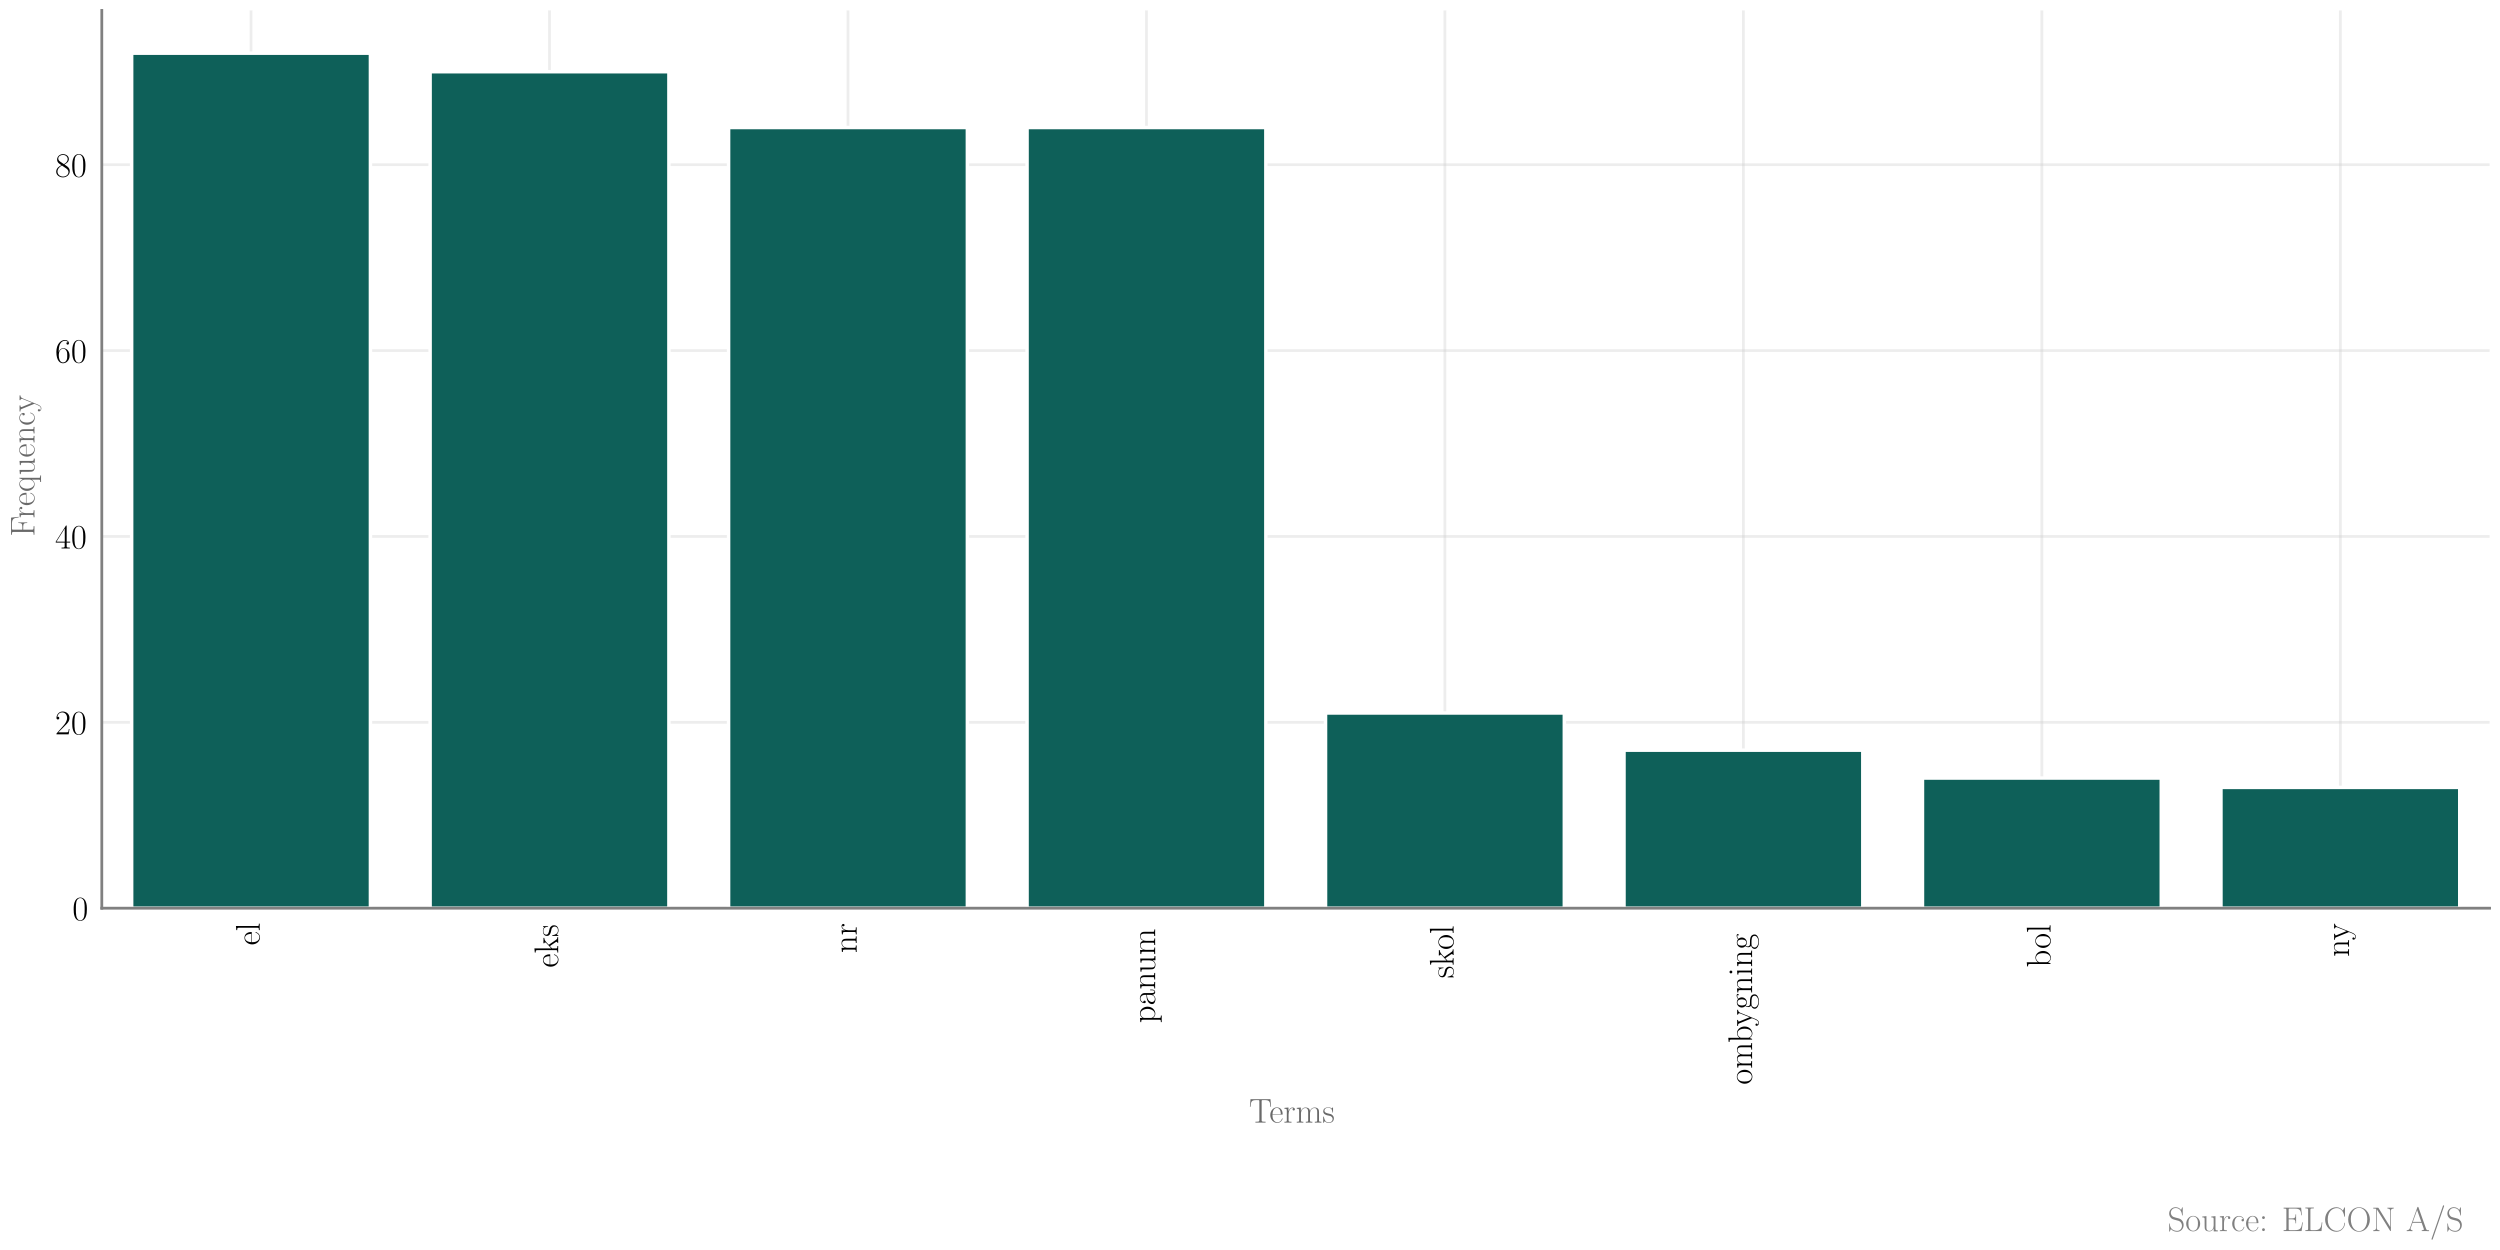
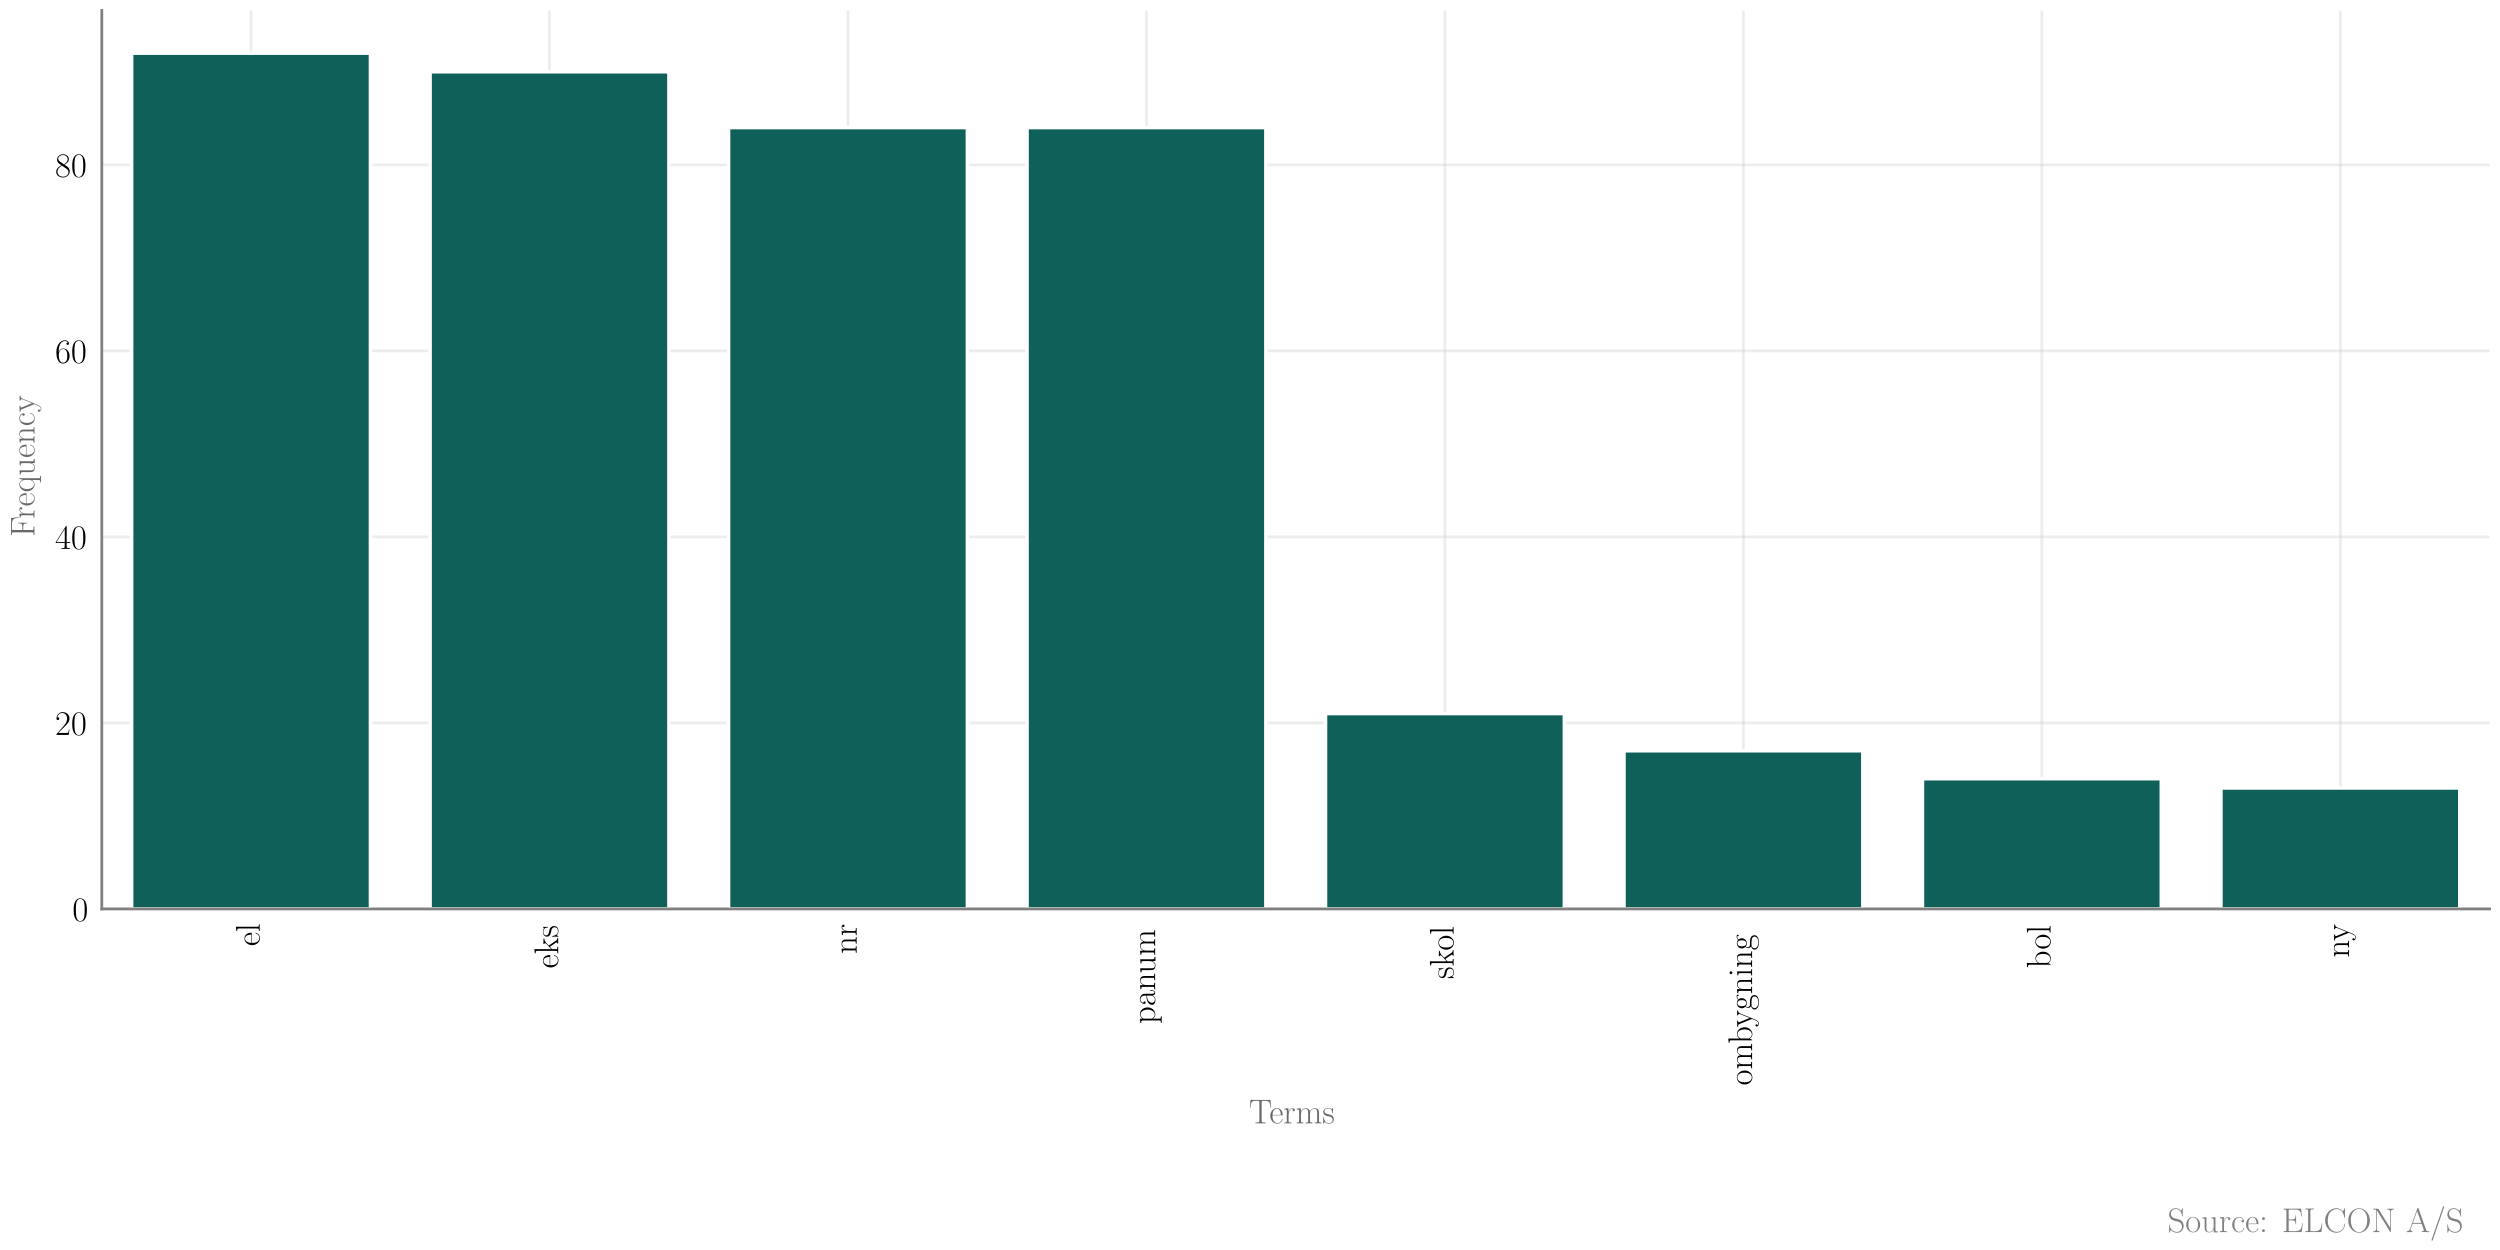
<svg xmlns="http://www.w3.org/2000/svg" xmlns:xlink="http://www.w3.org/1999/xlink" width="720pt" height="360pt" viewBox="0 0 720 360" version="1.1">
  <defs>
    <style type="text/css">*{stroke-linejoin: round; stroke-linecap: butt}</style>
  </defs>
  <g id="figure_1">
    <g id="patch_1">
      <path d="M 0 360  L 720 360  L 720 0  L 0 0  z " style="fill: #ffffff" />
    </g>
    <g id="axes_1">
      <g id="patch_2">
-         <path d="M 29.319 261.562  L 717 261.562  L 717 3  L 29.319 3  z " style="fill: #ffffff" />
+         <path d="M 29.319 261.775  L 717 261.775  L 717 3  L 29.319 3  z " style="fill: #ffffff" />
      </g>
      <g id="matplotlib.axis_1">
        <g id="xtick_1">
          <g id="line2d_1">
-             <path d="M 72.299 261.562  L 72.299 3  " clip-path="url(#pefd1a273e6)" style="fill: none; stroke: #cccccc; stroke-opacity: 0.35; stroke-width: 0.8; stroke-linecap: round" />
+             <path d="M 72.299 261.775  L 72.299 3  " clip-path="url(#p487e452e49)" style="fill: none; stroke: #cccccc; stroke-opacity: 0.35; stroke-width: 0.8; stroke-linecap: round" />
          </g>
          <g id="text_1">
-             <g transform="translate(74.78932 272.2572) rotate(-90) scale(0.1 -0.1)">
+             <g transform="translate(74.78932 272.4704) rotate(-90) scale(0.1 -0.1)">
              <defs>
                <path id="CMR17-65" d="M 2438 1472  C 2464 1498 2464 1511 2464 1576  C 2464 2238 2118 2816 1389 2816  C 710 2816 173 2169 173 1383  C 173 551 781 -64 1459 -64  C 2176 -64 2458 607 2458 740  C 2458 784 2419 784 2406 784  C 2362 784 2355 771 2330 696  C 2189 265 1837 51 1504 51  C 1229 51 954 203 781 480  C 582 803 582 1176 582 1472  L 2438 1472  z M 589 1568  C 634 2505 1126 2714 1382 2714  C 1818 2714 2112 2297 2118 1568  L 589 1568  z " transform="scale(0.015625)" />
                <path id="CMR17-6c" d="M 979 4396  L 218 4326  L 218 4160  C 595 4160 653 4122 653 3817  L 653 426  C 653 184 627 153 218 153  L 218 -13  C 371 0 653 0 813 0  C 979 0 1261 0 1414 -13  L 1414 153  C 1005 153 979 178 979 426  L 979 4396  z " transform="scale(0.015625)" />
              </defs>
              <use xlink:href="#CMR17-65" transform="scale(0.996264)" />
              <use xlink:href="#CMR17-6c" transform="translate(40.48566 0) scale(0.996264)" />
            </g>
          </g>
        </g>
        <g id="xtick_2">
          <g id="line2d_2">
-             <path d="M 158.259 261.562  L 158.259 3  " clip-path="url(#pefd1a273e6)" style="fill: none; stroke: #cccccc; stroke-opacity: 0.35; stroke-width: 0.8; stroke-linecap: round" />
+             <path d="M 158.259 261.775  L 158.259 3  " clip-path="url(#p487e452e49)" style="fill: none; stroke: #cccccc; stroke-opacity: 0.35; stroke-width: 0.8; stroke-linecap: round" />
          </g>
          <g id="text_2">
-             <g transform="translate(160.7495 278.6776) rotate(-90) scale(0.1 -0.1)">
+             <g transform="translate(160.7495 278.8908) rotate(-90) scale(0.1 -0.1)">
              <defs>
                <path id="CMR17-6b" d="M 1670 1673  C 1664 1686 1632 1724 1632 1743  C 1632 1756 2086 2171 2144 2222  C 2509 2528 2739 2560 2906 2560  L 2906 2733  C 2867 2733 2854 2733 2848 2720  L 2534 2720  C 2355 2720 2080 2720 1907 2733  L 1907 2566  C 1997 2559 2061 2508 2061 2419  C 2061 2291 1933 2170 1926 2170  L 960 1289  L 960 4396  L 198 4326  L 198 4160  C 576 4160 634 4122 634 3817  L 634 426  C 634 184 608 153 198 153  L 198 -13  C 352 0 634 0 794 0  C 954 0 1235 0 1389 -13  L 1389 153  C 979 153 954 178 954 428  L 954 1130  L 1395 1532  L 2042 574  C 2118 459 2182 369 2182 286  C 2182 172 2067 153 1990 153  L 1990 -13  C 2144 0 2419 0 2579 0  C 2694 0 2931 0 3040 0  L 3040 153  C 2739 153 2669 210 2477 491  L 1670 1673  z " transform="scale(0.015625)" />
                <path id="CMR17-73" d="M 1978 2697  C 1978 2813 1971 2819 1933 2819  C 1907 2819 1901 2813 1824 2717  C 1805 2691 1747 2626 1728 2601  C 1523 2819 1235 2819 1126 2819  C 416 2819 160 2447 160 2076  C 160 1498 813 1365 998 1325  C 1402 1243 1542 1217 1677 1101  C 1760 1025 1901 884 1901 654  C 1901 384 1747 38 1158 38  C 602 38 403 460 288 1021  C 269 1110 269 1117 218 1117  C 166 1117 160 1110 160 983  L 160 63  C 160 -51 166 -58 205 -58  C 237 -58 243 -51 275 0  C 314 57 410 211 448 276  C 576 103 800 -64 1158 -64  C 1792 -64 2131 283 2131 784  C 2131 1112 1958 1285 1875 1362  C 1683 1561 1459 1606 1190 1657  C 838 1735 390 1825 390 2217  C 390 2383 480 2737 1126 2737  C 1811 2737 1850 2094 1862 1888  C 1869 1856 1901 1849 1920 1849  C 1978 1849 1978 1869 1978 1978  L 1978 2697  z " transform="scale(0.015625)" />
              </defs>
              <use xlink:href="#CMR17-65" transform="scale(0.996264)" />
              <use xlink:href="#CMR17-6b" transform="translate(40.48566 0) scale(0.996264)" />
              <use xlink:href="#CMR17-73" transform="translate(88.77858 0) scale(0.996264)" />
            </g>
          </g>
        </g>
        <g id="xtick_3">
          <g id="line2d_3">
-             <path d="M 244.219 261.562  L 244.219 3  " clip-path="url(#pefd1a273e6)" style="fill: none; stroke: #cccccc; stroke-opacity: 0.35; stroke-width: 0.8; stroke-linecap: round" />
+             <path d="M 244.219 261.775  L 244.219 3  " clip-path="url(#p487e452e49)" style="fill: none; stroke: #cccccc; stroke-opacity: 0.35; stroke-width: 0.8; stroke-linecap: round" />
          </g>
          <g id="text_3">
-             <g transform="translate(246.7096 274.4989) rotate(-90) scale(0.1 -0.1)">
+             <g transform="translate(246.7096 274.712) rotate(-90) scale(0.1 -0.1)">
              <defs>
                <path id="CMR17-6e" d="M 2656 1933  C 2656 2259 2592 2790 1837 2790  C 1331 2790 1069 2400 973 2144  L 966 2144  L 966 2790  L 211 2720  L 211 2554  C 589 2554 646 2515 646 2208  L 646 428  C 646 184 621 153 211 153  L 211 -13  C 365 0 646 0 813 0  C 979 0 1267 0 1421 -13  L 1421 153  C 1011 153 986 178 986 428  L 986 1658  C 986 2247 1344 2688 1792 2688  C 2266 2688 2317 2266 2317 1958  L 2317 428  C 2317 184 2291 153 1882 153  L 1882 -13  C 2035 0 2317 0 2483 0  C 2650 0 2938 0 3091 -13  L 3091 153  C 2682 153 2656 178 2656 428  L 2656 1933  z " transform="scale(0.015625)" />
                <path id="CMR17-72" d="M 960 1497  C 960 2112 1222 2688 1702 2688  C 1747 2688 1792 2682 1837 2662  C 1837 2662 1696 2617 1696 2452  C 1696 2298 1818 2234 1914 2234  C 1990 2234 2131 2279 2131 2458  C 2131 2663 1926 2790 1709 2790  C 1222 2790 1011 2317 947 2093  L 941 2093  L 941 2790  L 198 2720  L 198 2554  C 576 2554 634 2515 634 2208  L 634 428  C 634 184 608 153 198 153  L 198 -13  C 352 0 646 0 813 0  C 998 0 1325 0 1498 -13  L 1498 153  C 1037 153 960 153 960 440  L 960 1497  z " transform="scale(0.015625)" />
              </defs>
              <use xlink:href="#CMR17-6e" transform="scale(0.996264)" />
              <use xlink:href="#CMR17-72" transform="translate(50.89537 0) scale(0.996264)" />
            </g>
          </g>
        </g>
        <g id="xtick_4">
          <g id="line2d_4">
-             <path d="M 330.179 261.562  L 330.179 3  " clip-path="url(#pefd1a273e6)" style="fill: none; stroke: #cccccc; stroke-opacity: 0.35; stroke-width: 0.8; stroke-linecap: round" />
+             <path d="M 330.179 261.775  L 330.179 3  " clip-path="url(#p487e452e49)" style="fill: none; stroke: #cccccc; stroke-opacity: 0.35; stroke-width: 0.8; stroke-linecap: round" />
          </g>
          <g id="text_4">
-             <g transform="translate(332.6698 294.6733) rotate(-90) scale(0.1 -0.1)">
+             <g transform="translate(332.6698 294.8864) rotate(-90) scale(0.1 -0.1)">
              <defs>
                <path id="CMR17-70" d="M 1408 -1063  C 998 -1063 973 -1037 973 -789  L 973 402  C 1158 134 1427 -38 1766 -38  C 2406 -38 3053 523 3053 1388  C 3053 2191 2496 2802 1837 2802  C 1453 2802 1139 2592 960 2338  L 960 2802  L 198 2732  L 198 2567  C 576 2567 634 2528 634 2223  L 634 -789  C 634 -1031 608 -1063 198 -1063  L 198 -1228  C 352 -1216 634 -1216 800 -1216  C 966 -1216 1254 -1216 1408 -1228  L 1408 -1063  z M 973 2012  C 973 2102 973 2235 1222 2471  C 1254 2497 1472 2688 1792 2688  C 2259 2688 2643 2108 2643 1382  C 2643 656 2234 64 1728 64  C 1498 64 1248 172 1056 472  C 973 612 973 650 973 752  L 973 2012  z " transform="scale(0.015625)" />
                <path id="CMR17-61" d="M 2304 1653  C 2304 2072 2304 2294 2035 2543  C 1798 2752 1523 2816 1306 2816  C 800 2816 435 2407 435 1971  C 435 1728 627 1728 666 1728  C 749 1728 896 1778 896 1954  C 896 2112 774 2181 666 2181  C 640 2181 608 2174 589 2168  C 723 2592 1069 2714 1293 2714  C 1613 2714 1965 2429 1965 1885  L 1965 1600  C 1587 1600 1133 1549 774 1357  C 371 1133 256 813 256 570  C 256 77 832 -64 1171 -64  C 1523 -64 1850 139 1990 511  C 2003 233 2182 -18 2464 -18  C 2598 -18 2938 70 2938 567  L 2938 920  L 2822 920  L 2822 562  C 2822 178 2650 128 2566 128  C 2304 128 2304 458 2304 738  L 2304 1653  z M 1965 870  C 1965 317 1568 38 1216 38  C 896 38 646 275 646 570  C 646 761 730 1100 1101 1305  C 1408 1478 1760 1504 1965 1504  L 1965 870  z " transform="scale(0.015625)" />
                <path id="CMR17-75" d="M 1882 2693  L 1882 2528  C 2259 2528 2317 2489 2317 2186  L 2317 1032  C 2317 500 2029 38 1555 38  C 1030 38 986 348 986 678  L 986 2763  L 211 2693  L 211 2528  C 467 2528 640 2528 646 2274  L 646 1058  C 646 633 646 361 813 183  C 896 101 1056 -64 1517 -64  C 2061 -64 2272 377 2323 506  L 2330 506  L 2330 -63  L 3091 -63  L 3091 128  C 2714 128 2656 166 2656 473  L 2656 2763  L 1882 2693  z " transform="scale(0.015625)" />
                <path id="CMR17-6d" d="M 4326 1933  C 4326 2252 4269 2790 3507 2790  C 3072 2790 2771 2496 2656 2151  L 2650 2151  C 2573 2676 2195 2790 1837 2790  C 1331 2790 1069 2400 973 2144  L 966 2144  L 966 2790  L 211 2720  L 211 2554  C 589 2554 646 2515 646 2208  L 646 428  C 646 184 621 153 211 153  L 211 -13  C 365 0 646 0 813 0  C 979 0 1267 0 1421 -13  L 1421 153  C 1011 153 986 178 986 428  L 986 1658  C 986 2247 1344 2688 1792 2688  C 2266 2688 2317 2266 2317 1958  L 2317 428  C 2317 184 2291 153 1882 153  L 1882 -13  C 2035 0 2317 0 2483 0  C 2650 0 2938 0 3091 -13  L 3091 153  C 2682 153 2656 178 2656 428  L 2656 1658  C 2656 2247 3014 2688 3462 2688  C 3936 2688 3987 2266 3987 1958  L 3987 428  C 3987 184 3962 153 3552 153  L 3552 -13  C 3706 0 3987 0 4154 0  C 4320 0 4608 0 4762 -13  L 4762 153  C 4352 153 4326 178 4326 428  L 4326 1933  z " transform="scale(0.015625)" />
              </defs>
              <use xlink:href="#CMR17-70" transform="scale(0.996264)" />
              <use xlink:href="#CMR17-61" transform="translate(50.89537 0) scale(0.996264)" />
              <use xlink:href="#CMR17-6e" transform="translate(96.58585 0) scale(0.996264)" />
              <use xlink:href="#CMR17-75" transform="translate(144.8788 0) scale(0.996264)" />
              <use xlink:href="#CMR17-6d" transform="translate(195.7741 0) scale(0.996264)" />
            </g>
          </g>
        </g>
        <g id="xtick_5">
          <g id="line2d_5">
-             <path d="M 416.139 261.562  L 416.139 3  " clip-path="url(#pefd1a273e6)" style="fill: none; stroke: #cccccc; stroke-opacity: 0.35; stroke-width: 0.8; stroke-linecap: round" />
+             <path d="M 416.139 261.775  L 416.139 3  " clip-path="url(#p487e452e49)" style="fill: none; stroke: #cccccc; stroke-opacity: 0.35; stroke-width: 0.8; stroke-linecap: round" />
          </g>
          <g id="text_5">
-             <g transform="translate(418.6299 281.7218) rotate(-90) scale(0.1 -0.1)">
+             <g transform="translate(418.6299 281.935) rotate(-90) scale(0.1 -0.1)">
              <defs>
                <path id="CMR17-6f" d="M 2758 1356  C 2758 2176 2163 2816 1466 2816  C 768 2816 173 2176 173 1356  C 173 551 768 -64 1466 -64  C 2163 -64 2758 551 2758 1356  z M 1466 51  C 1165 51 909 230 762 480  C 602 767 582 1126 582 1408  C 582 1677 595 2010 762 2298  C 890 2509 1139 2714 1466 2714  C 1754 2714 1997 2554 2150 2330  C 2349 2029 2349 1607 2349 1408  C 2349 1158 2336 775 2163 467  C 1984 173 1709 51 1466 51  z " transform="scale(0.015625)" />
              </defs>
              <use xlink:href="#CMR17-73" transform="scale(0.996264)" />
              <use xlink:href="#CMR17-6b" transform="translate(35.80134 0) scale(0.996264)" />
              <use xlink:href="#CMR17-6f" transform="translate(81.4918 0) scale(0.996264)" />
              <use xlink:href="#CMR17-6c" transform="translate(127.1823 0) scale(0.996264)" />
            </g>
          </g>
        </g>
        <g id="xtick_6">
          <g id="line2d_6">
-             <path d="M 502.099 261.562  L 502.099 3  " clip-path="url(#pefd1a273e6)" style="fill: none; stroke: #cccccc; stroke-opacity: 0.35; stroke-width: 0.8; stroke-linecap: round" />
+             <path d="M 502.099 261.775  L 502.099 3  " clip-path="url(#p487e452e49)" style="fill: none; stroke: #cccccc; stroke-opacity: 0.35; stroke-width: 0.8; stroke-linecap: round" />
          </g>
          <g id="text_6">
-             <g transform="translate(504.5901 312.3847) rotate(-90) scale(0.1 -0.1)">
+             <g transform="translate(504.5901 312.5979) rotate(-90) scale(0.1 -0.1)">
              <defs>
                <path id="CMR17-62" d="M 960 4396  L 198 4326  L 198 4160  C 576 4160 634 4122 634 3817  L 634 -13  L 749 -13  L 934 441  C 1120 141 1395 -64 1766 -64  C 2406 -64 3053 500 3053 1370  C 3053 2188 2477 2790 1830 2790  C 1434 2790 1152 2579 960 2330  L 960 4396  z M 973 2004  C 973 2118 973 2138 1062 2272  C 1312 2657 1670 2688 1792 2688  C 1984 2688 2643 2585 2643 1376  C 2643 108 1888 38 1734 38  C 1536 38 1248 114 1043 486  C 973 608 973 621 973 735  L 973 2004  z " transform="scale(0.015625)" />
                <path id="CMR17-79" d="M 2496 2197  C 2656 2586 2944 2586 3034 2586  L 3034 2752  C 2912 2752 2752 2752 2630 2752  C 2496 2752 2285 2752 2157 2758  L 2157 2592  C 2400 2573 2406 2394 2406 2343  C 2406 2280 2394 2248 2362 2171  L 1664 449  L 902 2306  C 870 2382 870 2426 870 2433  C 870 2573 1018 2586 1171 2586  L 1171 2758  C 1018 2752 742 2752 582 2752  C 410 2752 205 2752 64 2758  L 64 2586  C 410 2586 448 2554 531 2350  L 1485 15  C 1197 -738 1030 -1178 627 -1178  C 557 -1178 397 -1159 282 -1044  C 429 -1031 493 -942 493 -833  C 493 -725 416 -629 288 -629  C 147 -629 77 -725 77 -840  C 77 -1095 339 -1280 627 -1280  C 998 -1280 1229 -922 1357 -604  L 2496 2197  z " transform="scale(0.015625)" />
                <path id="CMR17-67" d="M 710 1164  C 832 1068 1043 960 1299 960  C 1805 960 2240 1357 2240 1888  C 2240 2054 2189 2310 1997 2509  C 2176 2692 2438 2752 2586 2752  C 2611 2752 2650 2752 2682 2734  C 2656 2728 2598 2703 2598 2605  C 2598 2527 2656 2471 2739 2471  C 2835 2471 2886 2533 2886 2614  C 2886 2731 2790 2854 2586 2854  C 2330 2854 2106 2738 1926 2580  C 1734 2753 1504 2816 1299 2816  C 794 2816 358 2419 358 1888  C 358 1522 570 1292 634 1228  C 442 1004 442 743 442 711  C 442 545 506 302 723 168  C 390 85 128 -169 128 -486  C 128 -943 736 -1280 1466 -1280  C 2170 -1280 2803 -956 2803 -479  C 2803 384 1856 384 1363 384  C 1216 384 954 384 922 391  C 723 423 589 602 589 826  C 589 883 589 1024 710 1164  z M 1299 1068  C 736 1068 736 1760 736 1889  C 736 2016 736 2708 1299 2708  C 1862 2708 1862 2016 1862 1889  C 1862 1760 1862 1068 1299 1068  z M 1466 -1171  C 826 -1171 384 -835 384 -486  C 384 -289 493 -105 634 -4  C 794 104 858 104 1293 104  C 1818 104 2547 104 2547 -486  C 2547 -835 2106 -1171 1466 -1171  z " transform="scale(0.015625)" />
                <path id="CMR17-69" d="M 992 3909  C 992 4049 877 4170 730 4170  C 589 4170 467 4056 467 3909  C 467 3769 582 3648 730 3648  C 870 3648 992 3763 992 3909  z M 243 2706  L 243 2541  C 602 2541 653 2502 653 2197  L 653 427  C 653 184 627 153 218 153  L 218 -13  C 371 0 646 0 806 0  C 960 0 1222 0 1370 -13  L 1370 153  C 992 153 979 191 979 420  L 979 2776  L 243 2706  z " transform="scale(0.015625)" />
              </defs>
              <use xlink:href="#CMR17-6f" transform="scale(0.996264)" />
              <use xlink:href="#CMR17-6d" transform="translate(45.69048 0) scale(0.996264)" />
              <use xlink:href="#CMR17-62" transform="translate(120.0076 0) scale(0.996264)" />
              <use xlink:href="#CMR17-79" transform="translate(168.3005 0) scale(0.996264)" />
              <use xlink:href="#CMR17-67" transform="translate(216.5934 0) scale(0.996264)" />
              <use xlink:href="#CMR17-6e" transform="translate(262.2839 0) scale(0.996264)" />
              <use xlink:href="#CMR17-69" transform="translate(313.1793 0) scale(0.996264)" />
              <use xlink:href="#CMR17-6e" transform="translate(338.0503 0) scale(0.996264)" />
              <use xlink:href="#CMR17-67" transform="translate(388.9457 0) scale(0.996264)" />
            </g>
          </g>
        </g>
        <g id="xtick_7">
          <g id="line2d_7">
-             <path d="M 588.06 261.562  L 588.06 3  " clip-path="url(#pefd1a273e6)" style="fill: none; stroke: #cccccc; stroke-opacity: 0.35; stroke-width: 0.8; stroke-linecap: round" />
+             <path d="M 588.06 261.775  L 588.06 3  " clip-path="url(#p487e452e49)" style="fill: none; stroke: #cccccc; stroke-opacity: 0.35; stroke-width: 0.8; stroke-linecap: round" />
          </g>
          <g id="text_7">
-             <g transform="translate(590.5502 278.6223) rotate(-90) scale(0.1 -0.1)">
+             <g transform="translate(590.5502 278.8355) rotate(-90) scale(0.1 -0.1)">
              <use xlink:href="#CMR17-62" transform="scale(0.996264)" />
              <use xlink:href="#CMR17-6f" transform="translate(53.49781 0) scale(0.996264)" />
              <use xlink:href="#CMR17-6c" transform="translate(99.18829 0) scale(0.996264)" />
            </g>
          </g>
        </g>
        <g id="xtick_8">
          <g id="line2d_8">
-             <path d="M 674.02 261.562  L 674.02 3  " clip-path="url(#pefd1a273e6)" style="fill: none; stroke: #cccccc; stroke-opacity: 0.35; stroke-width: 0.8; stroke-linecap: round" />
+             <path d="M 674.02 261.775  L 674.02 3  " clip-path="url(#p487e452e49)" style="fill: none; stroke: #cccccc; stroke-opacity: 0.35; stroke-width: 0.8; stroke-linecap: round" />
          </g>
          <g id="text_8">
-             <g transform="translate(676.5103 275.5782) rotate(-90) scale(0.1 -0.1)">
+             <g transform="translate(676.5103 275.7913) rotate(-90) scale(0.1 -0.1)">
              <use xlink:href="#CMR17-6e" transform="scale(0.996264)" />
              <use xlink:href="#CMR17-79" transform="translate(48.29292 0) scale(0.996264)" />
            </g>
          </g>
        </g>
        <g id="text_9">
-           <g style="fill: #696969" transform="translate(359.6958 323.3032) scale(0.1 -0.1)">
+           <g style="fill: #696969" transform="translate(359.6958 323.5164) scale(0.1 -0.1)">
            <defs>
              <path id="CMR17-54" d="M 3981 4326  L 288 4326  L 179 2918  L 294 2918  C 378 3976 467 4160 1453 4160  C 1568 4160 1754 4160 1805 4154  C 1926 4135 1926 4058 1926 3912  L 1926 459  C 1926 230 1907 160 1376 160  L 1197 160  L 1197 0  C 1504 0 1824 0 2138 0  C 2451 0 2771 0 3078 0  L 3078 160  L 2899 160  C 2368 160 2349 230 2349 459  L 2349 3912  C 2349 4052 2349 4129 2464 4154  C 2515 4160 2701 4160 2816 4160  C 3795 4160 3891 3976 3974 2918  L 4090 2918  L 3981 4326  z " transform="scale(0.015625)" />
            </defs>
            <use xlink:href="#CMR17-54" transform="scale(0.996264)" />
            <use xlink:href="#CMR17-65" transform="translate(58.70262 0) scale(0.996264)" />
            <use xlink:href="#CMR17-72" transform="translate(99.18829 0) scale(0.996264)" />
            <use xlink:href="#CMR17-6d" transform="translate(134.4691 0) scale(0.996264)" />
            <use xlink:href="#CMR17-73" transform="translate(211.3886 0) scale(0.996264)" />
          </g>
        </g>
      </g>
      <g id="matplotlib.axis_2">
        <g id="ytick_1">
          <g id="line2d_9">
-             <path d="M 29.319 261.562  L 717 261.562  " clip-path="url(#pefd1a273e6)" style="fill: none; stroke: #cccccc; stroke-opacity: 0.35; stroke-width: 0.8; stroke-linecap: round" />
+             <path d="M 29.319 261.775  L 717 261.775  " clip-path="url(#p487e452e49)" style="fill: none; stroke: #cccccc; stroke-opacity: 0.35; stroke-width: 0.8; stroke-linecap: round" />
          </g>
          <g id="text_10">
-             <g transform="translate(20.83725 265.0213) scale(0.1 -0.1)">
+             <g transform="translate(20.83725 265.2344) scale(0.1 -0.1)">
              <defs>
                <path id="CMR17-30" d="M 2688 2025  C 2688 2416 2682 3080 2413 3591  C 2176 4039 1798 4198 1466 4198  C 1158 4198 768 4058 525 3597  C 269 3118 243 2524 243 2025  C 243 1661 250 1106 448 619  C 723 -39 1216 -128 1466 -128  C 1760 -128 2208 -7 2470 600  C 2662 1042 2688 1559 2688 2025  z M 1466 -26  C 1056 -26 813 325 723 812  C 653 1188 653 1738 653 2096  C 653 2588 653 2997 736 3387  C 858 3929 1216 4096 1466 4096  C 1728 4096 2067 3923 2189 3400  C 2272 3036 2278 2607 2278 2096  C 2278 1680 2278 1169 2202 792  C 2067 95 1690 -26 1466 -26  z " transform="scale(0.015625)" />
              </defs>
              <use xlink:href="#CMR17-30" transform="scale(0.996264)" />
            </g>
          </g>
        </g>
        <g id="ytick_2">
          <g id="line2d_10">
-             <path d="M 29.319 208.03  L 717 208.03  " clip-path="url(#pefd1a273e6)" style="fill: none; stroke: #cccccc; stroke-opacity: 0.35; stroke-width: 0.8; stroke-linecap: round" />
+             <path d="M 29.319 208.199  L 717 208.199  " clip-path="url(#p487e452e49)" style="fill: none; stroke: #cccccc; stroke-opacity: 0.35; stroke-width: 0.8; stroke-linecap: round" />
          </g>
          <g id="text_11">
-             <g transform="translate(15.85592 211.4888) scale(0.1 -0.1)">
+             <g transform="translate(15.85592 211.6578) scale(0.1 -0.1)">
              <defs>
                <path id="CMR17-32" d="M 2669 989  L 2554 989  C 2490 536 2438 459 2413 420  C 2381 369 1920 369 1830 369  L 602 369  C 832 619 1280 1072 1824 1597  C 2214 1967 2669 2402 2669 3035  C 2669 3790 2067 4224 1395 4224  C 691 4224 262 3604 262 3030  C 262 2780 448 2748 525 2748  C 589 2748 781 2787 781 3010  C 781 3207 614 3264 525 3264  C 486 3264 448 3258 422 3245  C 544 3790 915 4058 1306 4058  C 1862 4058 2227 3617 2227 3035  C 2227 2479 1901 2000 1536 1584  L 262 146  L 262 0  L 2515 0  L 2669 989  z " transform="scale(0.015625)" />
              </defs>
              <use xlink:href="#CMR17-32" transform="scale(0.996264)" />
              <use xlink:href="#CMR17-30" transform="translate(45.69048 0) scale(0.996264)" />
            </g>
          </g>
        </g>
        <g id="ytick_3">
          <g id="line2d_11">
-             <path d="M 29.319 154.497  L 717 154.497  " clip-path="url(#pefd1a273e6)" style="fill: none; stroke: #cccccc; stroke-opacity: 0.35; stroke-width: 0.8; stroke-linecap: round" />
+             <path d="M 29.319 154.622  L 717 154.622  " clip-path="url(#p487e452e49)" style="fill: none; stroke: #cccccc; stroke-opacity: 0.35; stroke-width: 0.8; stroke-linecap: round" />
          </g>
          <g id="text_12">
-             <g transform="translate(15.85592 157.9563) scale(0.1 -0.1)">
+             <g transform="translate(15.85592 158.0812) scale(0.1 -0.1)">
              <defs>
                <path id="CMR17-34" d="M 2150 4122  C 2150 4256 2144 4256 2029 4256  L 128 1254  L 128 1088  L 1779 1088  L 1779 457  C 1779 224 1766 160 1318 160  L 1197 160  L 1197 0  C 1402 0 1747 0 1965 0  C 2182 0 2528 0 2733 0  L 2733 160  L 2611 160  C 2163 160 2150 224 2150 457  L 2150 1088  L 2803 1088  L 2803 1254  L 2150 1254  L 2150 4122  z M 1798 3703  L 1798 1254  L 256 1254  L 1798 3703  z " transform="scale(0.015625)" />
              </defs>
              <use xlink:href="#CMR17-34" transform="scale(0.996264)" />
              <use xlink:href="#CMR17-30" transform="translate(45.69048 0) scale(0.996264)" />
            </g>
          </g>
        </g>
        <g id="ytick_4">
          <g id="line2d_12">
-             <path d="M 29.319 100.965  L 717 100.965  " clip-path="url(#pefd1a273e6)" style="fill: none; stroke: #cccccc; stroke-opacity: 0.35; stroke-width: 0.8; stroke-linecap: round" />
+             <path d="M 29.319 101.045  L 717 101.045  " clip-path="url(#p487e452e49)" style="fill: none; stroke: #cccccc; stroke-opacity: 0.35; stroke-width: 0.8; stroke-linecap: round" />
          </g>
          <g id="text_13">
-             <g transform="translate(15.85592 104.4239) scale(0.1 -0.1)">
+             <g transform="translate(15.85592 104.5047) scale(0.1 -0.1)">
              <defs>
                <path id="CMR17-36" d="M 678 2176  C 678 3690 1395 4032 1811 4032  C 1946 4032 2272 4009 2400 3776  C 2298 3776 2106 3776 2106 3553  C 2106 3381 2246 3323 2336 3323  C 2394 3323 2566 3348 2566 3560  C 2566 3954 2246 4179 1805 4179  C 1043 4179 243 3390 243 1984  C 243 253 966 -128 1478 -128  C 2099 -128 2688 427 2688 1283  C 2688 2081 2170 2662 1517 2662  C 1126 2662 838 2407 678 1960  L 678 2176  z M 1478 25  C 691 25 691 1200 691 1436  C 691 1896 909 2560 1504 2560  C 1613 2560 1926 2560 2138 2120  C 2253 1870 2253 1609 2253 1289  C 2253 944 2253 690 2118 434  C 1978 171 1773 25 1478 25  z " transform="scale(0.015625)" />
              </defs>
              <use xlink:href="#CMR17-36" transform="scale(0.996264)" />
              <use xlink:href="#CMR17-30" transform="translate(45.69048 0) scale(0.996264)" />
            </g>
          </g>
        </g>
        <g id="ytick_5">
          <g id="line2d_13">
-             <path d="M 29.319 47.432  L 717 47.432  " clip-path="url(#pefd1a273e6)" style="fill: none; stroke: #cccccc; stroke-opacity: 0.35; stroke-width: 0.8; stroke-linecap: round" />
+             <path d="M 29.319 47.469  L 717 47.469  " clip-path="url(#p487e452e49)" style="fill: none; stroke: #cccccc; stroke-opacity: 0.35; stroke-width: 0.8; stroke-linecap: round" />
          </g>
          <g id="text_14">
-             <g transform="translate(15.85592 50.89143) scale(0.1 -0.1)">
+             <g transform="translate(15.85592 50.92806) scale(0.1 -0.1)">
              <defs>
                <path id="CMR17-38" d="M 1741 2264  C 2144 2467 2554 2773 2554 3263  C 2554 3841 1990 4179 1472 4179  C 890 4179 378 3759 378 3180  C 378 3021 416 2747 666 2505  C 730 2442 998 2251 1171 2130  C 883 1983 211 1634 211 934  C 211 279 838 -128 1459 -128  C 2144 -128 2720 362 2720 1010  C 2720 1590 2330 1857 2074 2029  L 1741 2264  z M 902 2822  C 851 2854 595 3051 595 3351  C 595 3739 998 4032 1459 4032  C 1965 4032 2336 3676 2336 3262  C 2336 2669 1670 2331 1638 2331  C 1632 2331 1626 2331 1574 2370  L 902 2822  z M 2080 1519  C 2176 1449 2483 1240 2483 851  C 2483 381 2010 25 1472 25  C 890 25 448 438 448 940  C 448 1443 838 1862 1280 2060  L 2080 1519  z " transform="scale(0.015625)" />
              </defs>
              <use xlink:href="#CMR17-38" transform="scale(0.996264)" />
              <use xlink:href="#CMR17-30" transform="translate(45.69048 0) scale(0.996264)" />
            </g>
          </g>
        </g>
        <g id="text_15">
-           <g style="fill: #696969" transform="translate(9.918738 154.5034) rotate(-90) scale(0.1 -0.1)">
+           <g style="fill: #696969" transform="translate(9.918738 154.61) rotate(-90) scale(0.1 -0.1)">
            <defs>
              <path id="CMR17-46" d="M 3482 4325  L 326 4325  L 326 4160  C 768 4160 838 4160 838 3874  L 838 446  C 838 160 768 160 326 160  L 326 0  C 512 0 870 0 1069 0  C 1331 0 1638 0 1901 0  L 1901 160  L 1760 160  C 1274 160 1261 223 1261 452  L 1261 2075  L 1837 2075  C 2432 2075 2490 1865 2490 1332  L 2605 1332  L 2605 2987  L 2490 2987  C 2490 2450 2432 2240 1837 2240  L 1261 2240  L 1261 3911  C 1261 4128 1274 4160 1530 4160  L 2355 4160  C 3322 4160 3430 3765 3520 2916  L 3635 2916  L 3482 4325  z " transform="scale(0.015625)" />
              <path id="CMR17-71" d="M 2630 2802  L 2528 2802  L 2336 2172  C 2189 2509 1920 2802 1491 2802  C 838 2802 211 2223 211 1383  C 211 548 800 -38 1440 -38  C 1933 -38 2208 338 2291 478  L 2291 -789  C 2291 -1031 2266 -1063 1856 -1063  L 1856 -1228  C 2010 -1216 2291 -1216 2458 -1216  C 2624 -1216 2912 -1216 3066 -1228  L 3066 -1063  C 2656 -1063 2630 -1037 2630 -789  L 2630 2802  z M 2304 886  C 2304 612 2074 357 2054 338  C 1856 115 1626 64 1472 64  C 992 64 621 669 621 1375  C 621 2121 1043 2688 1536 2688  C 2048 2688 2304 2108 2304 1777  L 2304 886  z " transform="scale(0.015625)" />
              <path id="CMR17-63" d="M 2234 2240  C 2112 2240 1933 2240 1933 2017  C 1933 1838 2080 1787 2163 1787  C 2208 1787 2394 1807 2394 2024  C 2394 2467 1958 2803 1466 2803  C 787 2803 211 2178 211 1363  C 211 516 813 -64 1466 -64  C 2259 -64 2458 677 2458 748  C 2458 774 2451 793 2406 793  C 2362 793 2355 787 2330 703  C 2163 180 1798 51 1523 51  C 1114 51 621 427 621 1369  C 621 2338 1094 2688 1472 2688  C 1722 2688 2093 2573 2234 2240  z " transform="scale(0.015625)" />
            </defs>
            <use xlink:href="#CMR17-46" transform="scale(0.996264)" />
            <use xlink:href="#CMR17-72" transform="translate(52.17659 0) scale(0.996264)" />
            <use xlink:href="#CMR17-65" transform="translate(87.45736 0) scale(0.996264)" />
            <use xlink:href="#CMR17-71" transform="translate(127.943 0) scale(0.996264)" />
            <use xlink:href="#CMR17-75" transform="translate(176.2359 0) scale(0.996264)" />
            <use xlink:href="#CMR17-65" transform="translate(227.1313 0) scale(0.996264)" />
            <use xlink:href="#CMR17-6e" transform="translate(267.617 0) scale(0.996264)" />
            <use xlink:href="#CMR17-63" transform="translate(318.5123 0) scale(0.996264)" />
            <use xlink:href="#CMR17-79" transform="translate(358.998 0) scale(0.996264)" />
          </g>
        </g>
      </g>
      <g id="patch_3">
-         <path d="M 37.915 261.562  L 106.683 261.562  L 106.683 15.313  L 37.915 15.313  z " clip-path="url(#pefd1a273e6)" style="fill: #0e6059; stroke: #ffffff; stroke-linejoin: miter" />
+         <path d="M 37.915 261.775  L 106.683 261.775  L 106.683 15.323  L 37.915 15.323  z " clip-path="url(#p487e452e49)" style="fill: #0e6059; stroke: #ffffff; stroke-linejoin: miter" />
      </g>
      <g id="patch_4">
-         <path d="M 123.875 261.562  L 192.643 261.562  L 192.643 20.666  L 123.875 20.666  z " clip-path="url(#pefd1a273e6)" style="fill: #0e6059; stroke: #ffffff; stroke-linejoin: miter" />
+         <path d="M 123.875 261.775  L 192.643 261.775  L 192.643 20.681  L 123.875 20.681  z " clip-path="url(#p487e452e49)" style="fill: #0e6059; stroke: #ffffff; stroke-linejoin: miter" />
      </g>
      <g id="patch_5">
-         <path d="M 209.835 261.562  L 278.603 261.562  L 278.603 36.726  L 209.835 36.726  z " clip-path="url(#pefd1a273e6)" style="fill: #0e6059; stroke: #ffffff; stroke-linejoin: miter" />
+         <path d="M 209.835 261.775  L 278.603 261.775  L 278.603 36.753  L 209.835 36.753  z " clip-path="url(#p487e452e49)" style="fill: #0e6059; stroke: #ffffff; stroke-linejoin: miter" />
      </g>
      <g id="patch_6">
-         <path d="M 295.795 261.562  L 364.563 261.562  L 364.563 36.726  L 295.795 36.726  z " clip-path="url(#pefd1a273e6)" style="fill: #0e6059; stroke: #ffffff; stroke-linejoin: miter" />
+         <path d="M 295.795 261.775  L 364.563 261.775  L 364.563 36.753  L 295.795 36.753  z " clip-path="url(#p487e452e49)" style="fill: #0e6059; stroke: #ffffff; stroke-linejoin: miter" />
      </g>
      <g id="patch_7">
-         <path d="M 381.755 261.562  L 450.523 261.562  L 450.523 205.353  L 381.755 205.353  z " clip-path="url(#pefd1a273e6)" style="fill: #0e6059; stroke: #ffffff; stroke-linejoin: miter" />
+         <path d="M 381.755 261.775  L 450.523 261.775  L 450.523 205.52  L 381.755 205.52  z " clip-path="url(#p487e452e49)" style="fill: #0e6059; stroke: #ffffff; stroke-linejoin: miter" />
      </g>
      <g id="patch_8">
-         <path d="M 467.715 261.562  L 536.483 261.562  L 536.483 216.059  L 467.715 216.059  z " clip-path="url(#pefd1a273e6)" style="fill: #0e6059; stroke: #ffffff; stroke-linejoin: miter" />
+         <path d="M 467.715 261.775  L 536.483 261.775  L 536.483 216.235  L 467.715 216.235  z " clip-path="url(#p487e452e49)" style="fill: #0e6059; stroke: #ffffff; stroke-linejoin: miter" />
      </g>
      <g id="patch_9">
-         <path d="M 553.675 261.562  L 622.444 261.562  L 622.444 224.089  L 553.675 224.089  z " clip-path="url(#pefd1a273e6)" style="fill: #0e6059; stroke: #ffffff; stroke-linejoin: miter" />
+         <path d="M 553.675 261.775  L 622.444 261.775  L 622.444 224.272  L 553.675 224.272  z " clip-path="url(#p487e452e49)" style="fill: #0e6059; stroke: #ffffff; stroke-linejoin: miter" />
      </g>
      <g id="patch_10">
-         <path d="M 639.636 261.562  L 708.404 261.562  L 708.404 226.766  L 639.636 226.766  z " clip-path="url(#pefd1a273e6)" style="fill: #0e6059; stroke: #ffffff; stroke-linejoin: miter" />
+         <path d="M 639.636 261.775  L 708.404 261.775  L 708.404 226.95  L 639.636 226.95  z " clip-path="url(#p487e452e49)" style="fill: #0e6059; stroke: #ffffff; stroke-linejoin: miter" />
      </g>
      <g id="line2d_14">
-         <path clip-path="url(#pefd1a273e6)" style="fill: none; stroke: #424242; stroke-width: 2.25; stroke-linecap: round" />
+         <path clip-path="url(#p487e452e49)" style="fill: none; stroke: #424242; stroke-width: 2.25; stroke-linecap: round" />
      </g>
      <g id="line2d_15">
-         <path clip-path="url(#pefd1a273e6)" style="fill: none; stroke: #424242; stroke-width: 2.25; stroke-linecap: round" />
+         <path clip-path="url(#p487e452e49)" style="fill: none; stroke: #424242; stroke-width: 2.25; stroke-linecap: round" />
      </g>
      <g id="line2d_16">
-         <path clip-path="url(#pefd1a273e6)" style="fill: none; stroke: #424242; stroke-width: 2.25; stroke-linecap: round" />
+         <path clip-path="url(#p487e452e49)" style="fill: none; stroke: #424242; stroke-width: 2.25; stroke-linecap: round" />
      </g>
      <g id="line2d_17">
-         <path clip-path="url(#pefd1a273e6)" style="fill: none; stroke: #424242; stroke-width: 2.25; stroke-linecap: round" />
+         <path clip-path="url(#p487e452e49)" style="fill: none; stroke: #424242; stroke-width: 2.25; stroke-linecap: round" />
      </g>
      <g id="line2d_18">
-         <path clip-path="url(#pefd1a273e6)" style="fill: none; stroke: #424242; stroke-width: 2.25; stroke-linecap: round" />
+         <path clip-path="url(#p487e452e49)" style="fill: none; stroke: #424242; stroke-width: 2.25; stroke-linecap: round" />
      </g>
      <g id="line2d_19">
-         <path clip-path="url(#pefd1a273e6)" style="fill: none; stroke: #424242; stroke-width: 2.25; stroke-linecap: round" />
+         <path clip-path="url(#p487e452e49)" style="fill: none; stroke: #424242; stroke-width: 2.25; stroke-linecap: round" />
      </g>
      <g id="line2d_20">
-         <path clip-path="url(#pefd1a273e6)" style="fill: none; stroke: #424242; stroke-width: 2.25; stroke-linecap: round" />
+         <path clip-path="url(#p487e452e49)" style="fill: none; stroke: #424242; stroke-width: 2.25; stroke-linecap: round" />
      </g>
      <g id="line2d_21">
-         <path clip-path="url(#pefd1a273e6)" style="fill: none; stroke: #424242; stroke-width: 2.25; stroke-linecap: round" />
+         <path clip-path="url(#p487e452e49)" style="fill: none; stroke: #424242; stroke-width: 2.25; stroke-linecap: round" />
      </g>
      <g id="patch_11">
-         <path d="M 29.319 261.562  L 29.319 3  " style="fill: none; stroke: #808080; stroke-width: 0.8; stroke-linejoin: miter; stroke-linecap: square" />
+         <path d="M 29.319 261.775  L 29.319 3  " style="fill: none; stroke: #808080; stroke-width: 0.8; stroke-linejoin: miter; stroke-linecap: square" />
      </g>
      <g id="patch_12">
-         <path d="M 29.319 261.562  L 717 261.562  " style="fill: none; stroke: #808080; stroke-width: 0.8; stroke-linejoin: miter; stroke-linecap: square" />
+         <path d="M 29.319 261.775  L 717 261.775  " style="fill: none; stroke: #808080; stroke-width: 0.8; stroke-linejoin: miter; stroke-linecap: square" />
      </g>
      <g id="text_16">
-         <g style="fill: #808080" transform="translate(624.264 354.5493) scale(0.1 -0.1)">
+         <g style="fill: #808080" transform="translate(624.264 354.8371) scale(0.1 -0.1)">
          <defs>
            <path id="CMR17-53" d="M 2803 4290  C 2803 4404 2797 4411 2758 4411  C 2720 4411 2707 4385 2682 4328  L 2490 3907  C 2246 4257 1875 4416 1472 4416  C 819 4416 294 3901 294 3253  C 294 3056 339 2776 557 2510  C 794 2218 1018 2167 1530 2033  C 1722 1982 2042 1899 2106 1874  C 2470 1722 2662 1341 2662 985  C 2662 527 2336 38 1779 38  C 1094 38 454 419 410 1311  C 403 1413 397 1419 352 1419  C 301 1419 294 1413 294 1285  L 294 -1  C 294 -115 301 -122 339 -122  C 384 -122 397 -90 486 108  C 493 127 493 140 614 381  C 934 -39 1472 -128 1779 -128  C 2477 -128 2970 451 2970 1124  C 2970 1454 2848 1708 2778 1823  C 2509 2230 2221 2306 1914 2382  C 1869 2402 1856 2402 1498 2490  C 1152 2579 1005 2624 845 2796  C 666 2992 602 3196 602 3399  C 602 3812 934 4263 1478 4263  C 2157 4263 2579 3786 2675 2993  C 2694 2878 2701 2872 2746 2872  C 2803 2872 2803 2891 2803 2999  L 2803 4290  z " transform="scale(0.015625)" />
            <path id="CMR17-3a" d="M 1062 2491  C 1062 2650 934 2752 800 2752  C 672 2752 538 2650 538 2491  C 538 2332 666 2230 800 2230  C 928 2230 1062 2332 1062 2491  z M 1062 261  C 1062 420 934 522 800 522  C 672 522 538 420 538 261  C 538 102 666 0 800 0  C 928 0 1062 102 1062 261  z " transform="scale(0.015625)" />
            <path id="CMR17-45" d="M 3885 1615  L 3770 1615  C 3629 676 3546 166 2419 166  L 1530 166  C 1274 166 1261 197 1261 414  L 1261 2176  L 1862 2176  C 2464 2176 2522 1960 2522 1430  L 2637 1430  L 2637 3081  L 2522 3081  C 2522 2557 2464 2342 1862 2342  L 1261 2342  L 1261 3913  C 1261 4128 1274 4160 1530 4160  L 2406 4160  C 3398 4160 3514 3769 3603 2929  L 3718 2929  L 3565 4325  L 326 4325  L 326 4160  C 768 4160 838 4160 838 3874  L 838 451  C 838 166 768 166 326 166  L 326 0  L 3654 0  L 3885 1615  z " transform="scale(0.015625)" />
            <path id="CMR17-4c" d="M 3469 1615  L 3354 1615  C 3302 983 3219 166 2125 166  L 1530 166  C 1274 166 1261 197 1261 414  L 1261 3898  C 1261 4129 1274 4192 1760 4192  L 1901 4192  L 1901 4352  C 1638 4352 1331 4352 1069 4352  C 870 4352 512 4352 326 4352  L 326 4192  C 768 4192 838 4192 838 3905  L 838 452  C 838 166 768 166 326 166  L 326 0  L 3315 0  L 3469 1615  z " transform="scale(0.015625)" />
            <path id="CMR17-43" d="M 3974 4289  C 3974 4403 3968 4410 3930 4410  C 3904 4410 3898 4403 3853 4327  L 3571 3792  C 3258 4187 2874 4416 2381 4416  C 1286 4416 294 3456 294 2148  C 294 826 1286 -128 2387 -128  C 3366 -128 3974 730 3974 1461  C 3974 1524 3974 1550 3917 1550  C 3866 1550 3866 1531 3859 1474  C 3808 585 3168 38 2477 38  C 1824 38 781 495 781 2147  C 781 3805 1843 4250 2464 4250  C 3187 4250 3712 3628 3834 2745  C 3846 2668 3846 2655 3904 2655  C 3974 2655 3974 2668 3974 2783  L 3974 4289  z " transform="scale(0.015625)" />
            <path id="CMR17-4f" d="M 4307 2135  C 4307 3437 3366 4416 2304 4416  C 1216 4416 294 3424 294 2135  C 294 845 1229 -128 2298 -128  C 3392 -128 4307 864 4307 2135  z M 2304 -13  C 1574 -13 781 711 781 2217  C 781 3716 1651 4301 2298 4301  C 2976 4301 3821 3698 3821 2217  C 3821 686 3008 -13 2304 -13  z " transform="scale(0.015625)" />
            <path id="CMR17-4e" d="M 1312 4250  C 1267 4320 1261 4320 1139 4320  L 326 4320  L 326 4160  L 448 4160  C 704 4160 819 4129 838 4122  L 838 610  C 838 451 838 153 326 153  L 326 -13  C 474 0 742 0 902 0  C 1062 0 1331 0 1478 -13  L 1478 153  C 966 153 966 451 966 610  L 966 4033  C 1011 3995 1011 3982 1056 3919  L 3430 76  C 3475 0 3494 0 3526 0  C 3590 0 3590 19 3590 139  L 3590 3705  C 3590 3863 3590 4160 4102 4160  L 4102 4326  C 3955 4320 3686 4320 3526 4320  C 3366 4320 3098 4320 2950 4326  L 2950 4160  C 3462 4160 3462 3862 3462 3703  L 3462 763  L 1312 4250  z " transform="scale(0.015625)" />
            <path id="CMR17-41" d="M 2323 4378  C 2291 4461 2278 4480 2214 4480  C 2150 4480 2138 4461 2106 4378  L 749 566  C 627 223 371 153 147 153  L 147 -13  C 262 0 518 0 640 0  C 800 0 1056 0 1210 -13  L 1210 153  C 909 153 864 361 864 439  C 864 497 877 530 890 569  L 1229 1536  L 2906 1536  L 3290 442  C 3322 365 3322 352 3322 327  C 3322 153 3046 153 2925 153  L 2925 0  C 3110 0 3443 0 3642 0  C 3808 0 4128 0 4282 -13  L 4282 153  C 3942 153 3827 153 3744 387  L 2323 4378  z M 2067 3893  L 2848 1702  L 1286 1702  L 2067 3893  z " transform="scale(0.015625)" />
            <path id="CMR17-2f" d="M 2605 4545  C 2637 4627 2637 4640 2637 4653  C 2637 4729 2579 4768 2528 4768  C 2451 4768 2426 4717 2400 4640  L 326 -1377  C 294 -1460 294 -1473 294 -1486  C 294 -1562 352 -1600 403 -1600  C 480 -1600 506 -1549 531 -1473  L 2605 4545  z " transform="scale(0.015625)" />
          </defs>
          <use xlink:href="#CMR17-53" transform="scale(0.996264)" />
          <use xlink:href="#CMR17-6f" transform="translate(50.89537 0) scale(0.996264)" />
          <use xlink:href="#CMR17-75" transform="translate(96.58585 0) scale(0.996264)" />
          <use xlink:href="#CMR17-72" transform="translate(147.4812 0) scale(0.996264)" />
          <use xlink:href="#CMR17-63" transform="translate(182.762 0) scale(0.996264)" />
          <use xlink:href="#CMR17-65" transform="translate(223.2476 0) scale(0.996264)" />
          <use xlink:href="#CMR17-3a" transform="translate(263.7333 0) scale(0.996264)" />
          <use xlink:href="#CMR17-45" transform="translate(329.09 0) scale(0.996264)" />
          <use xlink:href="#CMR17-4c" transform="translate(391.6763 0) scale(0.996264)" />
          <use xlink:href="#CMR17-43" transform="translate(449.0577 0) scale(0.996264)" />
          <use xlink:href="#CMR17-4f" transform="translate(515.5676 0) scale(0.996264)" />
          <use xlink:href="#CMR17-4e" transform="translate(587.2824 0) scale(0.996264)" />
          <use xlink:href="#CMR17-41" transform="translate(686.4308 0) scale(0.996264)" />
          <use xlink:href="#CMR17-2f" transform="translate(755.5032 0) scale(0.996264)" />
          <use xlink:href="#CMR17-53" transform="translate(801.1937 0) scale(0.996264)" />
        </g>
      </g>
    </g>
  </g>
  <defs>
-     <clipPath id="pefd1a273e6">
-       <rect x="29.319" y="3" width="687.681" height="258.562" />
+     <clipPath id="p487e452e49">
+       <rect x="29.319" y="3" width="687.681" height="258.775" />
    </clipPath>
  </defs>
</svg>
